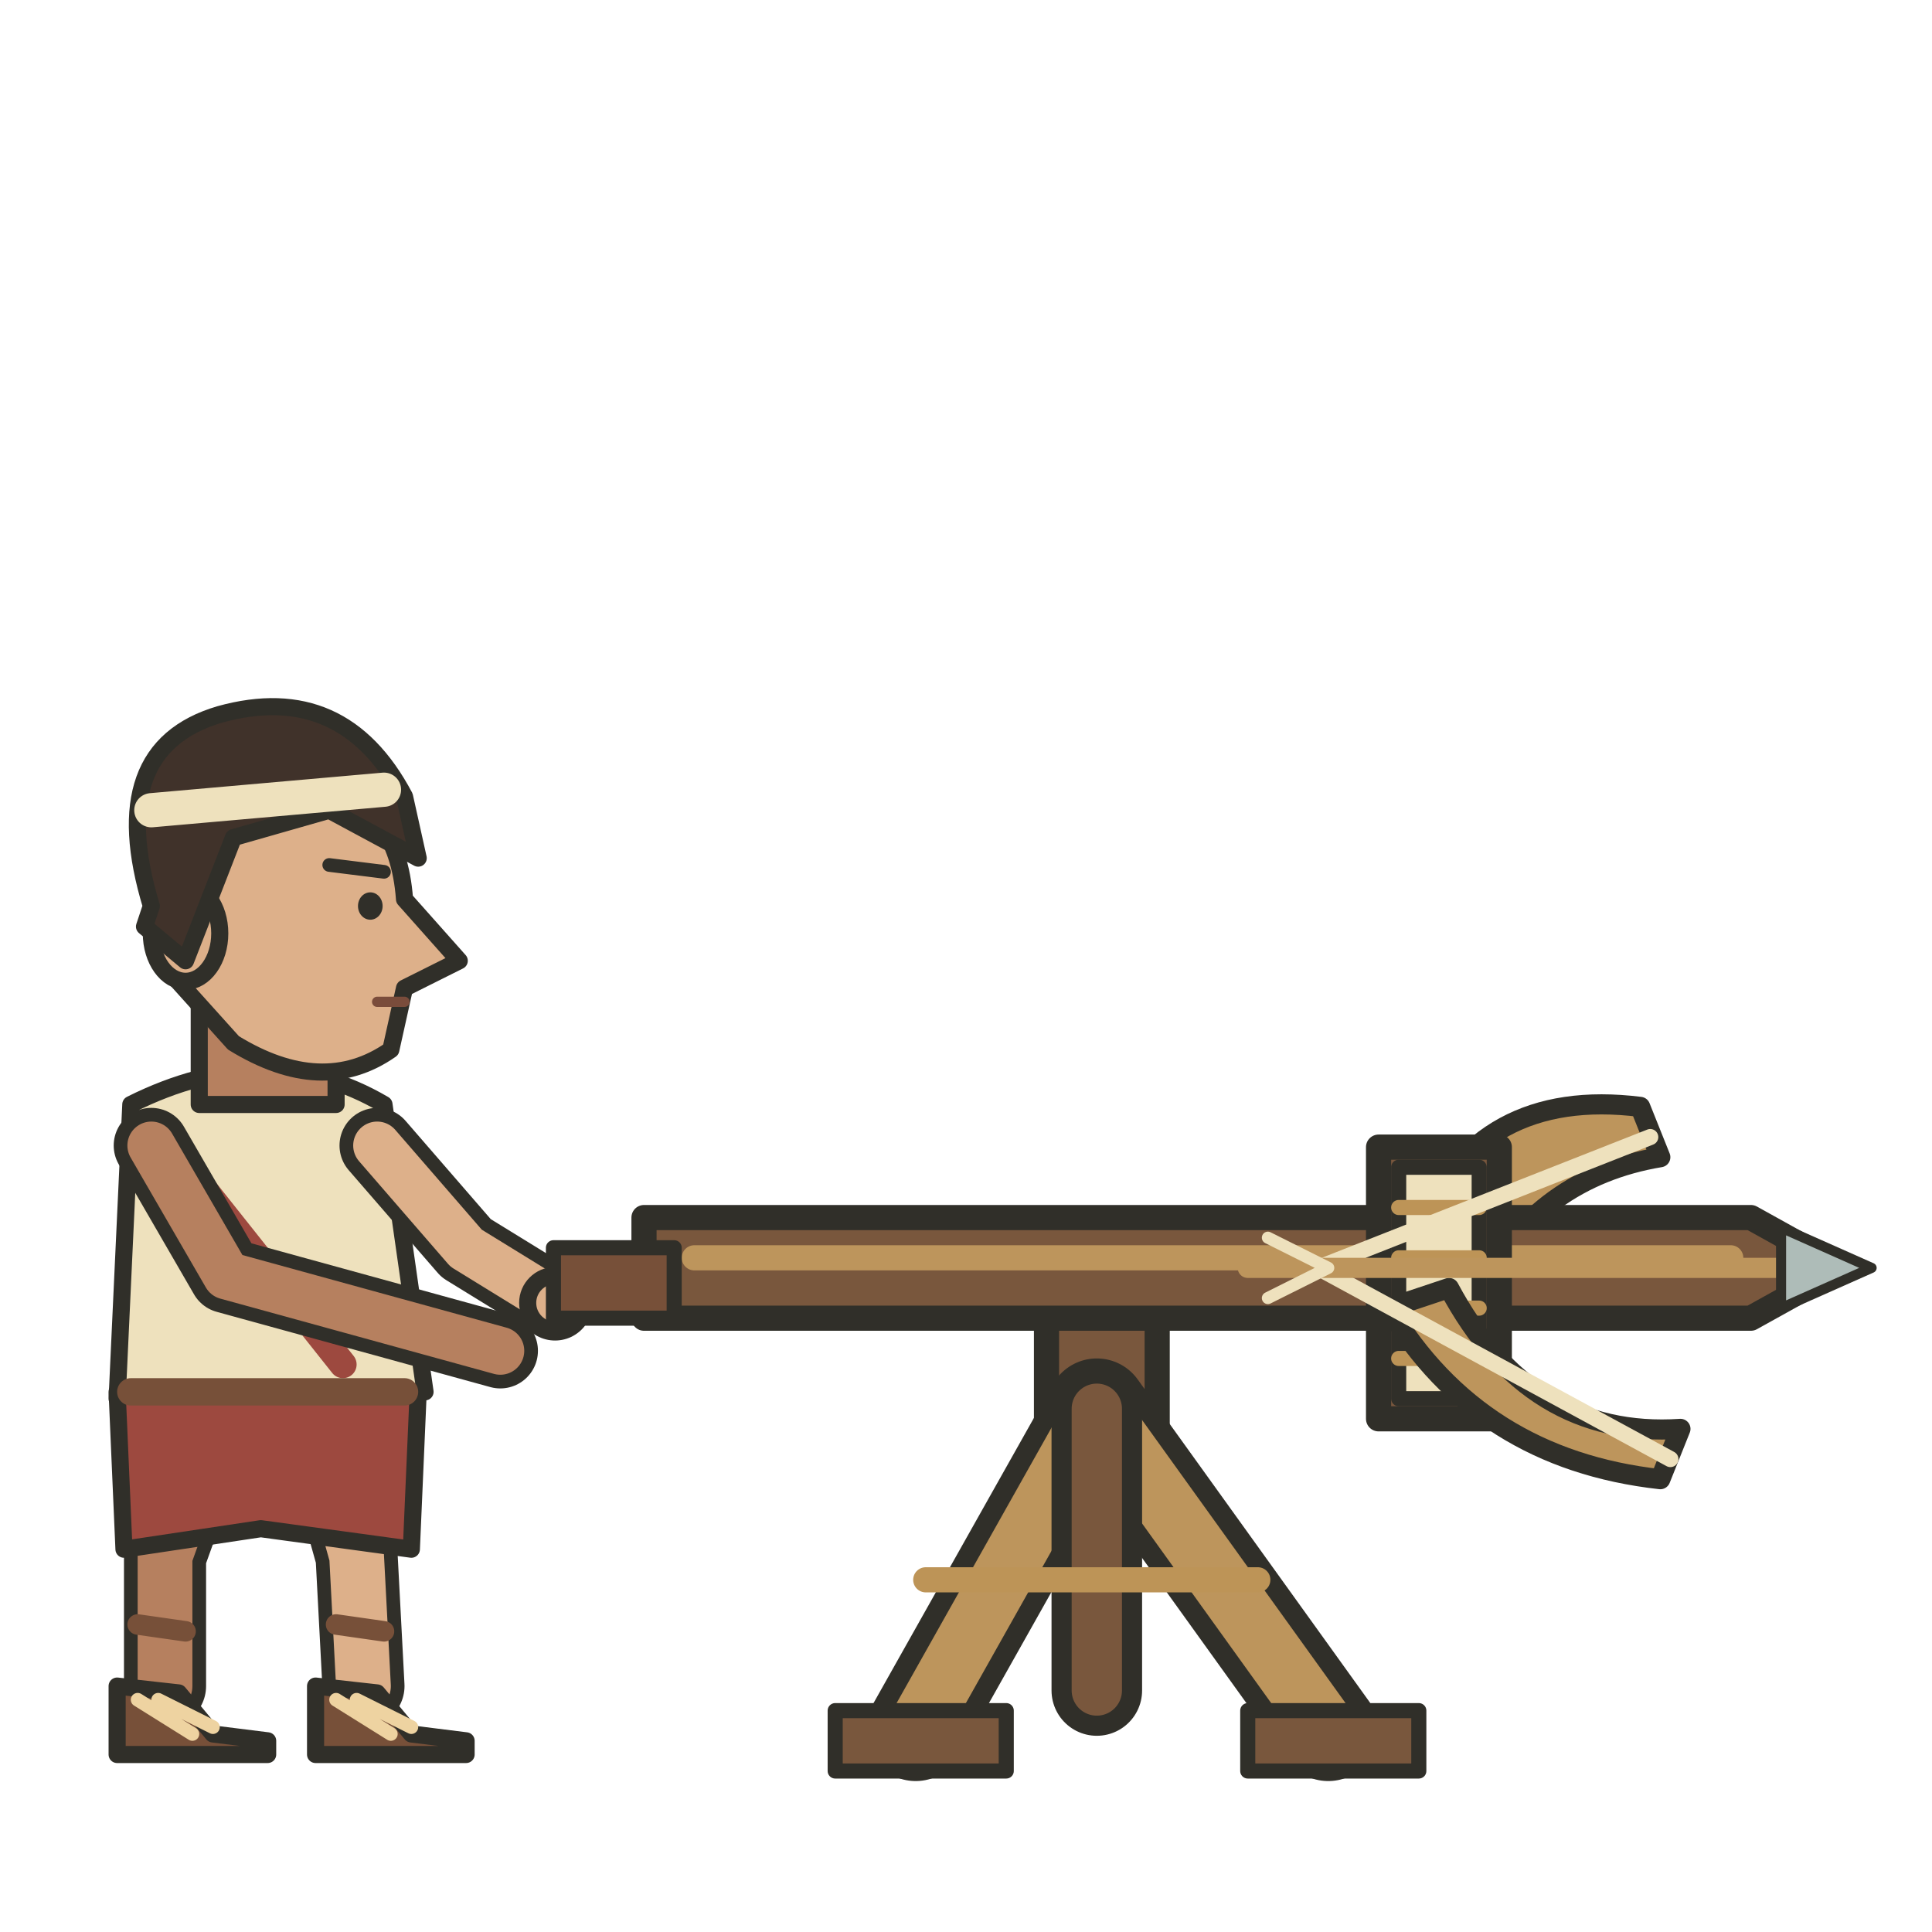
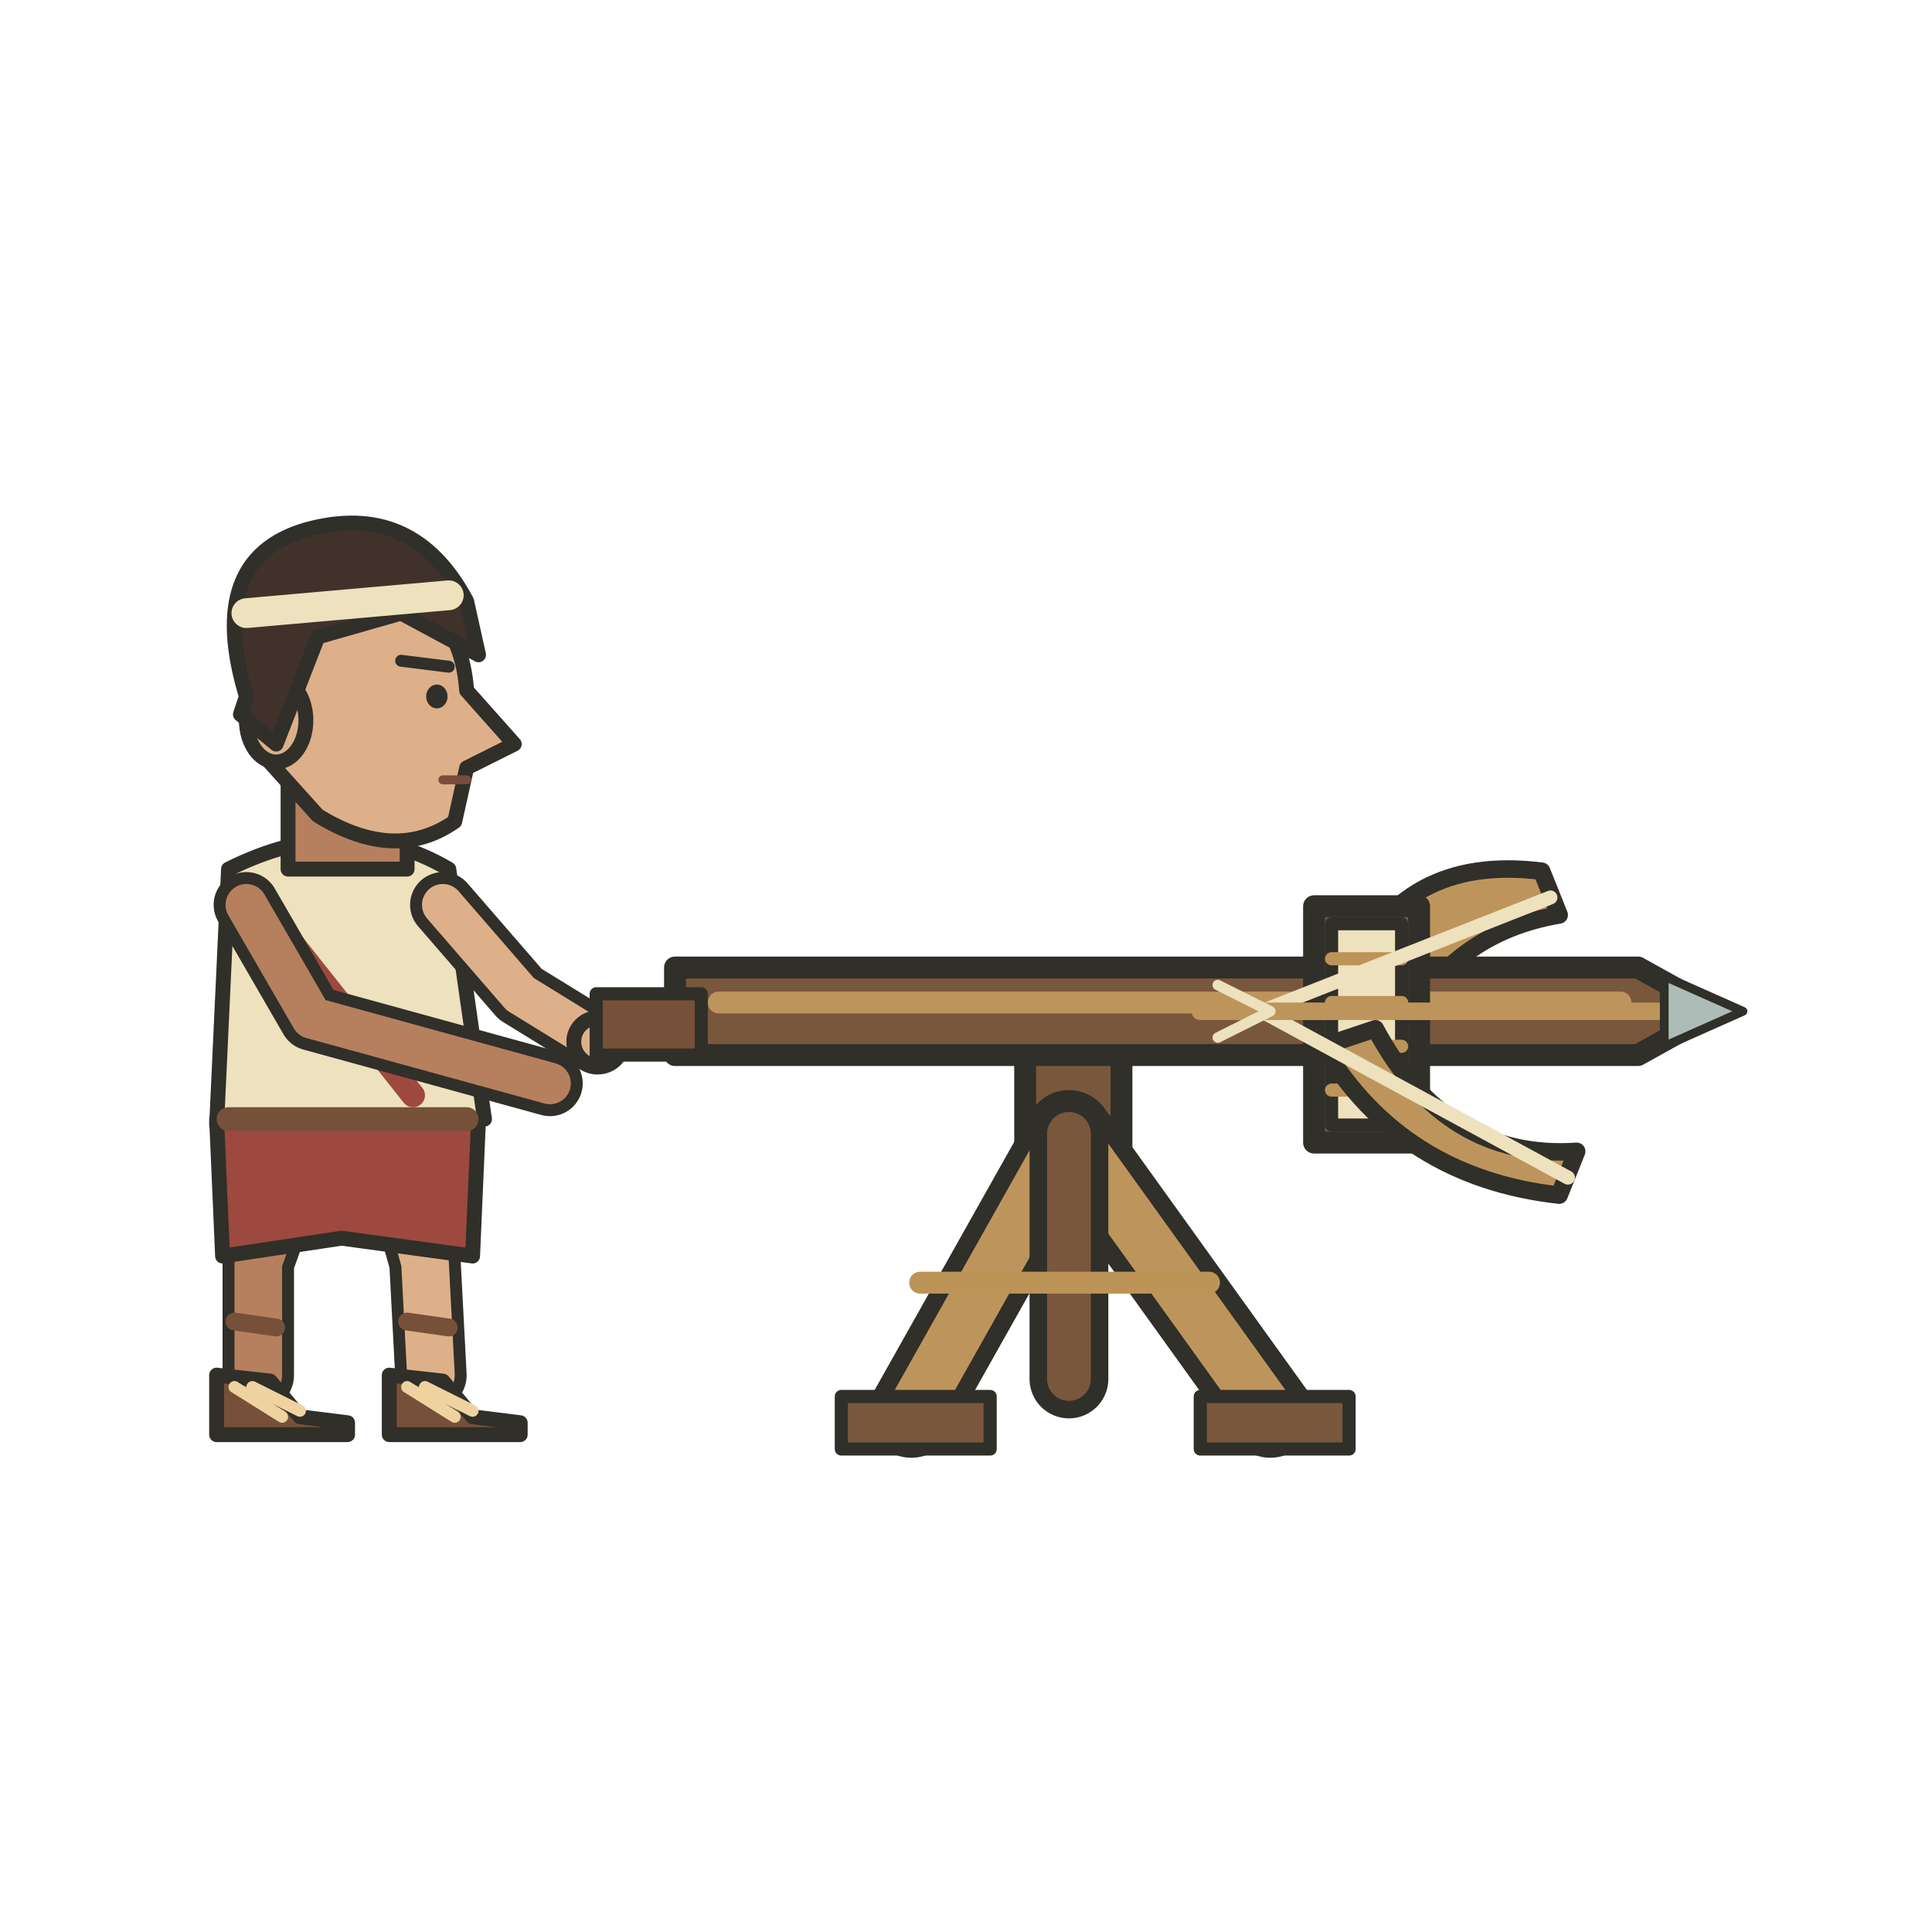
- <svg xmlns="http://www.w3.org/2000/svg" width="192" height="192" viewBox="0 0 192 192">
-   <g transform="translate(-38 54) scale(.68)">
-     <path d="M89 123L80 148 80 167" fill="none" stroke="#302f29" stroke-width="12" stroke-linecap="round" stroke-linejoin="round" />
-     <path d="M89 123L80 148 80 167" fill="none" stroke="#b6805f" stroke-width="8" stroke-linecap="round" stroke-linejoin="round" />
-     <path d="M76 141l7 1M76 158l7 1" fill="none" stroke="#775039" stroke-width="3" stroke-linecap="round" stroke-linejoin="round" />
-     <g transform="translate(80 176) rotate(0 0 0)">
-       <path d="M-7-9l9 1 5 6 8 1v2H-7z" fill="#775039" stroke="#302f29" stroke-width="2.5" stroke-linecap="round" stroke-linejoin="round" />
-       <path d="M-4-7l8 5M-1-7l8 4" fill="none" stroke="#eed3a1" stroke-width="2" stroke-linecap="round" stroke-linejoin="round" />
+ <svg xmlns="http://www.w3.org/2000/svg" width="192" height="192" viewBox="-64 0 320 192">
+   <g transform="translate(100 176) scale(1.45) translate(-100 -176)">
+     <g transform="translate(-38 54) scale(.68)">
+       <path d="M89 123L80 148 80 167" fill="none" stroke="#302f29" stroke-width="12" stroke-linecap="round" stroke-linejoin="round" />
+       <path d="M89 123L80 148 80 167" fill="none" stroke="#b6805f" stroke-width="8" stroke-linecap="round" stroke-linejoin="round" />
+       <path d="M76 141l7 1M76 158l7 1" fill="none" stroke="#775039" stroke-width="3" stroke-linecap="round" stroke-linejoin="round" />
+       <g transform="translate(80 176) rotate(0 0 0)">
+         <path d="M-7-9l9 1 5 6 8 1v2H-7z" fill="#775039" stroke="#302f29" stroke-width="2.5" stroke-linecap="round" stroke-linejoin="round" />
+         <path d="M-4-7l8 5M-1-7l8 4" fill="none" stroke="#eed3a1" stroke-width="2" stroke-linecap="round" stroke-linejoin="round" />
+       </g>
+       <path d="M101 123L108 148 109 167" fill="none" stroke="#302f29" stroke-width="12" stroke-linecap="round" stroke-linejoin="round" />
+       <path d="M101 123L108 148 109 167" fill="none" stroke="#ddb08a" stroke-width="8" stroke-linecap="round" stroke-linejoin="round" />
+       <path d="M104 141l7 1M105 158l7 1" fill="none" stroke="#775039" stroke-width="3" stroke-linecap="round" stroke-linejoin="round" />
+       <g transform="translate(109 176) rotate(0 0 0)">
+         <path d="M-7-9l9 1 5 6 8 1v2H-7z" fill="#775039" stroke="#302f29" stroke-width="2.5" stroke-linecap="round" stroke-linejoin="round" />
+         <path d="M-4-7l8 5M-1-7l8 4" fill="none" stroke="#eed3a1" stroke-width="2" stroke-linecap="round" stroke-linejoin="round" />
+       </g>
+       <g transform="translate(0 0)">
+         <path d="M75 82q20-10 37 0l6 42-45 1z" fill="#eee1bd" stroke="#302f29" stroke-width="2.5" stroke-linecap="round" stroke-linejoin="round" />
+         <path d="M79 86l27 34" fill="none" stroke="#9d493f" stroke-width="4" stroke-linecap="round" stroke-linejoin="round" />
+         <path d="M73 124h44l-1 23-22-3-20 3z" fill="#9d493f" stroke="#302f29" stroke-width="2.5" stroke-linecap="round" stroke-linejoin="round" />
+         <path d="M75 124h40" fill="none" stroke="#775039" stroke-width="4" stroke-linecap="round" stroke-linejoin="round" />
+         <path d="M85 67v15h20V66" fill="#b6805f" stroke="#302f29" stroke-width="2.5" stroke-linecap="round" stroke-linejoin="round" />
+         <path d="M78 43q8-13 24-8 12 3 13 17l8 9-8 4-2 9q-10 7-23-1l-9-10z" fill="#ddb08a" stroke="#302f29" stroke-width="2.5" stroke-linecap="round" stroke-linejoin="round" />
+         <ellipse cx="83" cy="57" rx="5" ry="7" fill="#ddb08a" stroke="#302f29" stroke-width="2.5" />
+         <path d="M104 47l8 1" fill="none" stroke="#302f29" stroke-width="2" stroke-linecap="round" stroke-linejoin="round" />
+         <ellipse cx="110" cy="53" rx="1.8" ry="2" fill="#302f29" stroke="none" stroke-width="2.5" />
+         <path d="M111 67h4" fill="none" stroke="#7a4c3b" stroke-width="1.5" stroke-linecap="round" stroke-linejoin="round" />
+         <path d="M78 53q-7-23 10-28 18-5 27 12l2 9-13-7-14 4-7 18-6-5z" fill="#40322a" stroke="#302f29" stroke-width="2.5" stroke-linecap="round" stroke-linejoin="round" />
+         <path d="M78 39l34-3" fill="none" stroke="#eee1bd" stroke-width="5" stroke-linecap="round" stroke-linejoin="round" />
+         <path d="M78 88L89 107 129 118" fill="none" stroke="#302f29" stroke-width="11" stroke-linecap="round" stroke-linejoin="round" />
+         <path d="M78 88L89 107 129 118" fill="none" stroke="#b6805f" stroke-width="7" stroke-linecap="round" stroke-linejoin="round" />
+         <path d="M111 88L124 103 137 111" fill="none" stroke="#302f29" stroke-width="11" stroke-linecap="round" stroke-linejoin="round" />
+         <path d="M111 88L124 103 137 111" fill="none" stroke="#ddb08a" stroke-width="7" stroke-linecap="round" stroke-linejoin="round" />
+         <ellipse cx="137" cy="111" rx="4" ry="4" fill="#ddb08a" stroke="#302f29" stroke-width="2.5" />
+       </g>
    </g>
-     <path d="M101 123L108 148 109 167" fill="none" stroke="#302f29" stroke-width="12" stroke-linecap="round" stroke-linejoin="round" />
-     <path d="M101 123L108 148 109 167" fill="none" stroke="#ddb08a" stroke-width="8" stroke-linecap="round" stroke-linejoin="round" />
-     <path d="M104 141l7 1M105 158l7 1" fill="none" stroke="#775039" stroke-width="3" stroke-linecap="round" stroke-linejoin="round" />
-     <g transform="translate(109 176) rotate(0 0 0)">
-       <path d="M-7-9l9 1 5 6 8 1v2H-7z" fill="#775039" stroke="#302f29" stroke-width="2.5" stroke-linecap="round" stroke-linejoin="round" />
-       <path d="M-4-7l8 5M-1-7l8 4" fill="none" stroke="#eed3a1" stroke-width="2" stroke-linecap="round" stroke-linejoin="round" />
-     </g>
-     <g transform="translate(0 0)">
-       <path d="M75 82q20-10 37 0l6 42-45 1z" fill="#eee1bd" stroke="#302f29" stroke-width="2.5" stroke-linecap="round" stroke-linejoin="round" />
-       <path d="M79 86l27 34" fill="none" stroke="#9d493f" stroke-width="4" stroke-linecap="round" stroke-linejoin="round" />
-       <path d="M73 124h44l-1 23-22-3-20 3z" fill="#9d493f" stroke="#302f29" stroke-width="2.5" stroke-linecap="round" stroke-linejoin="round" />
-       <path d="M75 124h40" fill="none" stroke="#775039" stroke-width="4" stroke-linecap="round" stroke-linejoin="round" />
-       <path d="M85 67v15h20V66" fill="#b6805f" stroke="#302f29" stroke-width="2.5" stroke-linecap="round" stroke-linejoin="round" />
-       <path d="M78 43q8-13 24-8 12 3 13 17l8 9-8 4-2 9q-10 7-23-1l-9-10z" fill="#ddb08a" stroke="#302f29" stroke-width="2.5" stroke-linecap="round" stroke-linejoin="round" />
-       <ellipse cx="83" cy="57" rx="5" ry="7" fill="#ddb08a" stroke="#302f29" stroke-width="2.5" />
-       <path d="M104 47l8 1" fill="none" stroke="#302f29" stroke-width="2" stroke-linecap="round" stroke-linejoin="round" />
-       <ellipse cx="110" cy="53" rx="1.8" ry="2" fill="#302f29" stroke="none" stroke-width="2.5" />
-       <path d="M111 67h4" fill="none" stroke="#7a4c3b" stroke-width="1.5" stroke-linecap="round" stroke-linejoin="round" />
-       <path d="M78 53q-7-23 10-28 18-5 27 12l2 9-13-7-14 4-7 18-6-5z" fill="#40322a" stroke="#302f29" stroke-width="2.5" stroke-linecap="round" stroke-linejoin="round" />
-       <path d="M78 39l34-3" fill="none" stroke="#eee1bd" stroke-width="5" stroke-linecap="round" stroke-linejoin="round" />
-       <path d="M78 88L89 107 129 118" fill="none" stroke="#302f29" stroke-width="11" stroke-linecap="round" stroke-linejoin="round" />
-       <path d="M78 88L89 107 129 118" fill="none" stroke="#b6805f" stroke-width="7" stroke-linecap="round" stroke-linejoin="round" />
-       <path d="M111 88L124 103 137 111" fill="none" stroke="#302f29" stroke-width="11" stroke-linecap="round" stroke-linejoin="round" />
-       <path d="M111 88L124 103 137 111" fill="none" stroke="#ddb08a" stroke-width="7" stroke-linecap="round" stroke-linejoin="round" />
-       <ellipse cx="137" cy="111" rx="4" ry="4" fill="#ddb08a" stroke="#302f29" stroke-width="2.5" />
-     </g>
+     <path d="M104 130h11v14h-11z" fill="#79573d" stroke="#302f29" stroke-width="2.5" stroke-linecap="round" stroke-linejoin="round" />
+     <path d="M109 140L91 172M109 140L132 172" fill="none" stroke="#302f29" stroke-width="10" stroke-linecap="round" stroke-linejoin="round" />
+     <path d="M109 140L91 172M109 140L132 172" fill="none" stroke="#bd955c" stroke-width="6" stroke-linecap="round" stroke-linejoin="round" />
+     <path d="M109 140L109 168" fill="none" stroke="#302f29" stroke-width="9" stroke-linecap="round" stroke-linejoin="round" />
+     <path d="M109 140L109 168" fill="none" stroke="#79573d" stroke-width="5" stroke-linecap="round" stroke-linejoin="round" />
+     <path d="M83 170h17v6H83zM124 170h17v6h-17z" fill="#79573d" stroke="#302f29" stroke-width="1.5" stroke-linecap="round" stroke-linejoin="round" />
+     <path d="M92 157h33" fill="none" stroke="#bd9457" stroke-width="2.5" stroke-linecap="round" stroke-linejoin="round" />
+     <path d="M141 122Q147 108 163 110l2 5Q153 117 147 128z" fill="#bd955c" stroke="#302f29" stroke-width="2" stroke-linecap="round" stroke-linejoin="round" />
+     <path d="M64 121H174l9 5-9 5H64Z" fill="#79573d" stroke="#302f29" stroke-width="2.5" stroke-linecap="round" stroke-linejoin="round" />
+     <path d="M69 125h103" fill="none" stroke="#bd955c" stroke-width="2.5" stroke-linecap="round" stroke-linejoin="round" />
+     <path d="M55 124h12v7h-12z" fill="#775039" stroke="#302f29" stroke-width="1.5" stroke-linecap="round" stroke-linejoin="round" />
+     <path d="M137 114h12v27h-12z" fill="#79573d" stroke="#302f29" stroke-width="2.5" stroke-linecap="round" stroke-linejoin="round" />
+     <path d="M139 116h8v23h-8z" fill="#eee1bd" stroke="#302f29" stroke-width="1.5" stroke-linecap="round" stroke-linejoin="round" />
+     <path d="M139 120h8M139 125h8M139 130h8M139 135h8" fill="none" stroke="#bd9457" stroke-width="1.5" stroke-linecap="round" stroke-linejoin="round" />
+     <path d="M144 128Q152 143 167 142l-2 5Q147 145 138 130z" fill="#bd955c" stroke="#302f29" stroke-width="2" stroke-linecap="round" stroke-linejoin="round" />
+     <path d="M164 113L131 126L166 145" fill="none" stroke="#eee1bd" stroke-width="1.6" stroke-linecap="round" stroke-linejoin="round" />
+     <path d="M124 126H179" fill="none" stroke="#bd955c" stroke-width="2" stroke-linecap="round" stroke-linejoin="round" />
+     <path d="M177 122l9 4-9 4z" fill="#aebcb8" stroke="#302f29" stroke-width="1" stroke-linecap="round" stroke-linejoin="round" />
+     <path d="M126 123l6 3-6 3" fill="none" stroke="#eee1bd" stroke-width="1.2" stroke-linecap="round" stroke-linejoin="round" />
  </g>
-   <path d="M104 130h11v14h-11z" fill="#79573d" stroke="#302f29" stroke-width="2.5" stroke-linecap="round" stroke-linejoin="round" />
-   <path d="M109 140L91 172M109 140L132 172" fill="none" stroke="#302f29" stroke-width="10" stroke-linecap="round" stroke-linejoin="round" />
-   <path d="M109 140L91 172M109 140L132 172" fill="none" stroke="#bd955c" stroke-width="6" stroke-linecap="round" stroke-linejoin="round" />
-   <path d="M109 140L109 168" fill="none" stroke="#302f29" stroke-width="9" stroke-linecap="round" stroke-linejoin="round" />
-   <path d="M109 140L109 168" fill="none" stroke="#79573d" stroke-width="5" stroke-linecap="round" stroke-linejoin="round" />
-   <path d="M83 170h17v6H83zM124 170h17v6h-17z" fill="#79573d" stroke="#302f29" stroke-width="1.5" stroke-linecap="round" stroke-linejoin="round" />
-   <path d="M92 157h33" fill="none" stroke="#bd9457" stroke-width="2.5" stroke-linecap="round" stroke-linejoin="round" />
-   <path d="M141 122Q147 108 163 110l2 5Q153 117 147 128z" fill="#bd955c" stroke="#302f29" stroke-width="2" stroke-linecap="round" stroke-linejoin="round" />
-   <path d="M64 121H174l9 5-9 5H64Z" fill="#79573d" stroke="#302f29" stroke-width="2.5" stroke-linecap="round" stroke-linejoin="round" />
-   <path d="M69 125h103" fill="none" stroke="#bd955c" stroke-width="2.5" stroke-linecap="round" stroke-linejoin="round" />
-   <path d="M55 124h12v7h-12z" fill="#775039" stroke="#302f29" stroke-width="1.5" stroke-linecap="round" stroke-linejoin="round" />
-   <path d="M137 114h12v27h-12z" fill="#79573d" stroke="#302f29" stroke-width="2.5" stroke-linecap="round" stroke-linejoin="round" />
-   <path d="M139 116h8v23h-8z" fill="#eee1bd" stroke="#302f29" stroke-width="1.5" stroke-linecap="round" stroke-linejoin="round" />
-   <path d="M139 120h8M139 125h8M139 130h8M139 135h8" fill="none" stroke="#bd9457" stroke-width="1.5" stroke-linecap="round" stroke-linejoin="round" />
-   <path d="M144 128Q152 143 167 142l-2 5Q147 145 138 130z" fill="#bd955c" stroke="#302f29" stroke-width="2" stroke-linecap="round" stroke-linejoin="round" />
-   <path d="M164 113L131 126L166 145" fill="none" stroke="#eee1bd" stroke-width="1.6" stroke-linecap="round" stroke-linejoin="round" />
-   <path d="M124 126H179" fill="none" stroke="#bd955c" stroke-width="2" stroke-linecap="round" stroke-linejoin="round" />
-   <path d="M177 122l9 4-9 4z" fill="#aebcb8" stroke="#302f29" stroke-width="1" stroke-linecap="round" stroke-linejoin="round" />
-   <path d="M126 123l6 3-6 3" fill="none" stroke="#eee1bd" stroke-width="1.2" stroke-linecap="round" stroke-linejoin="round" />
</svg>
